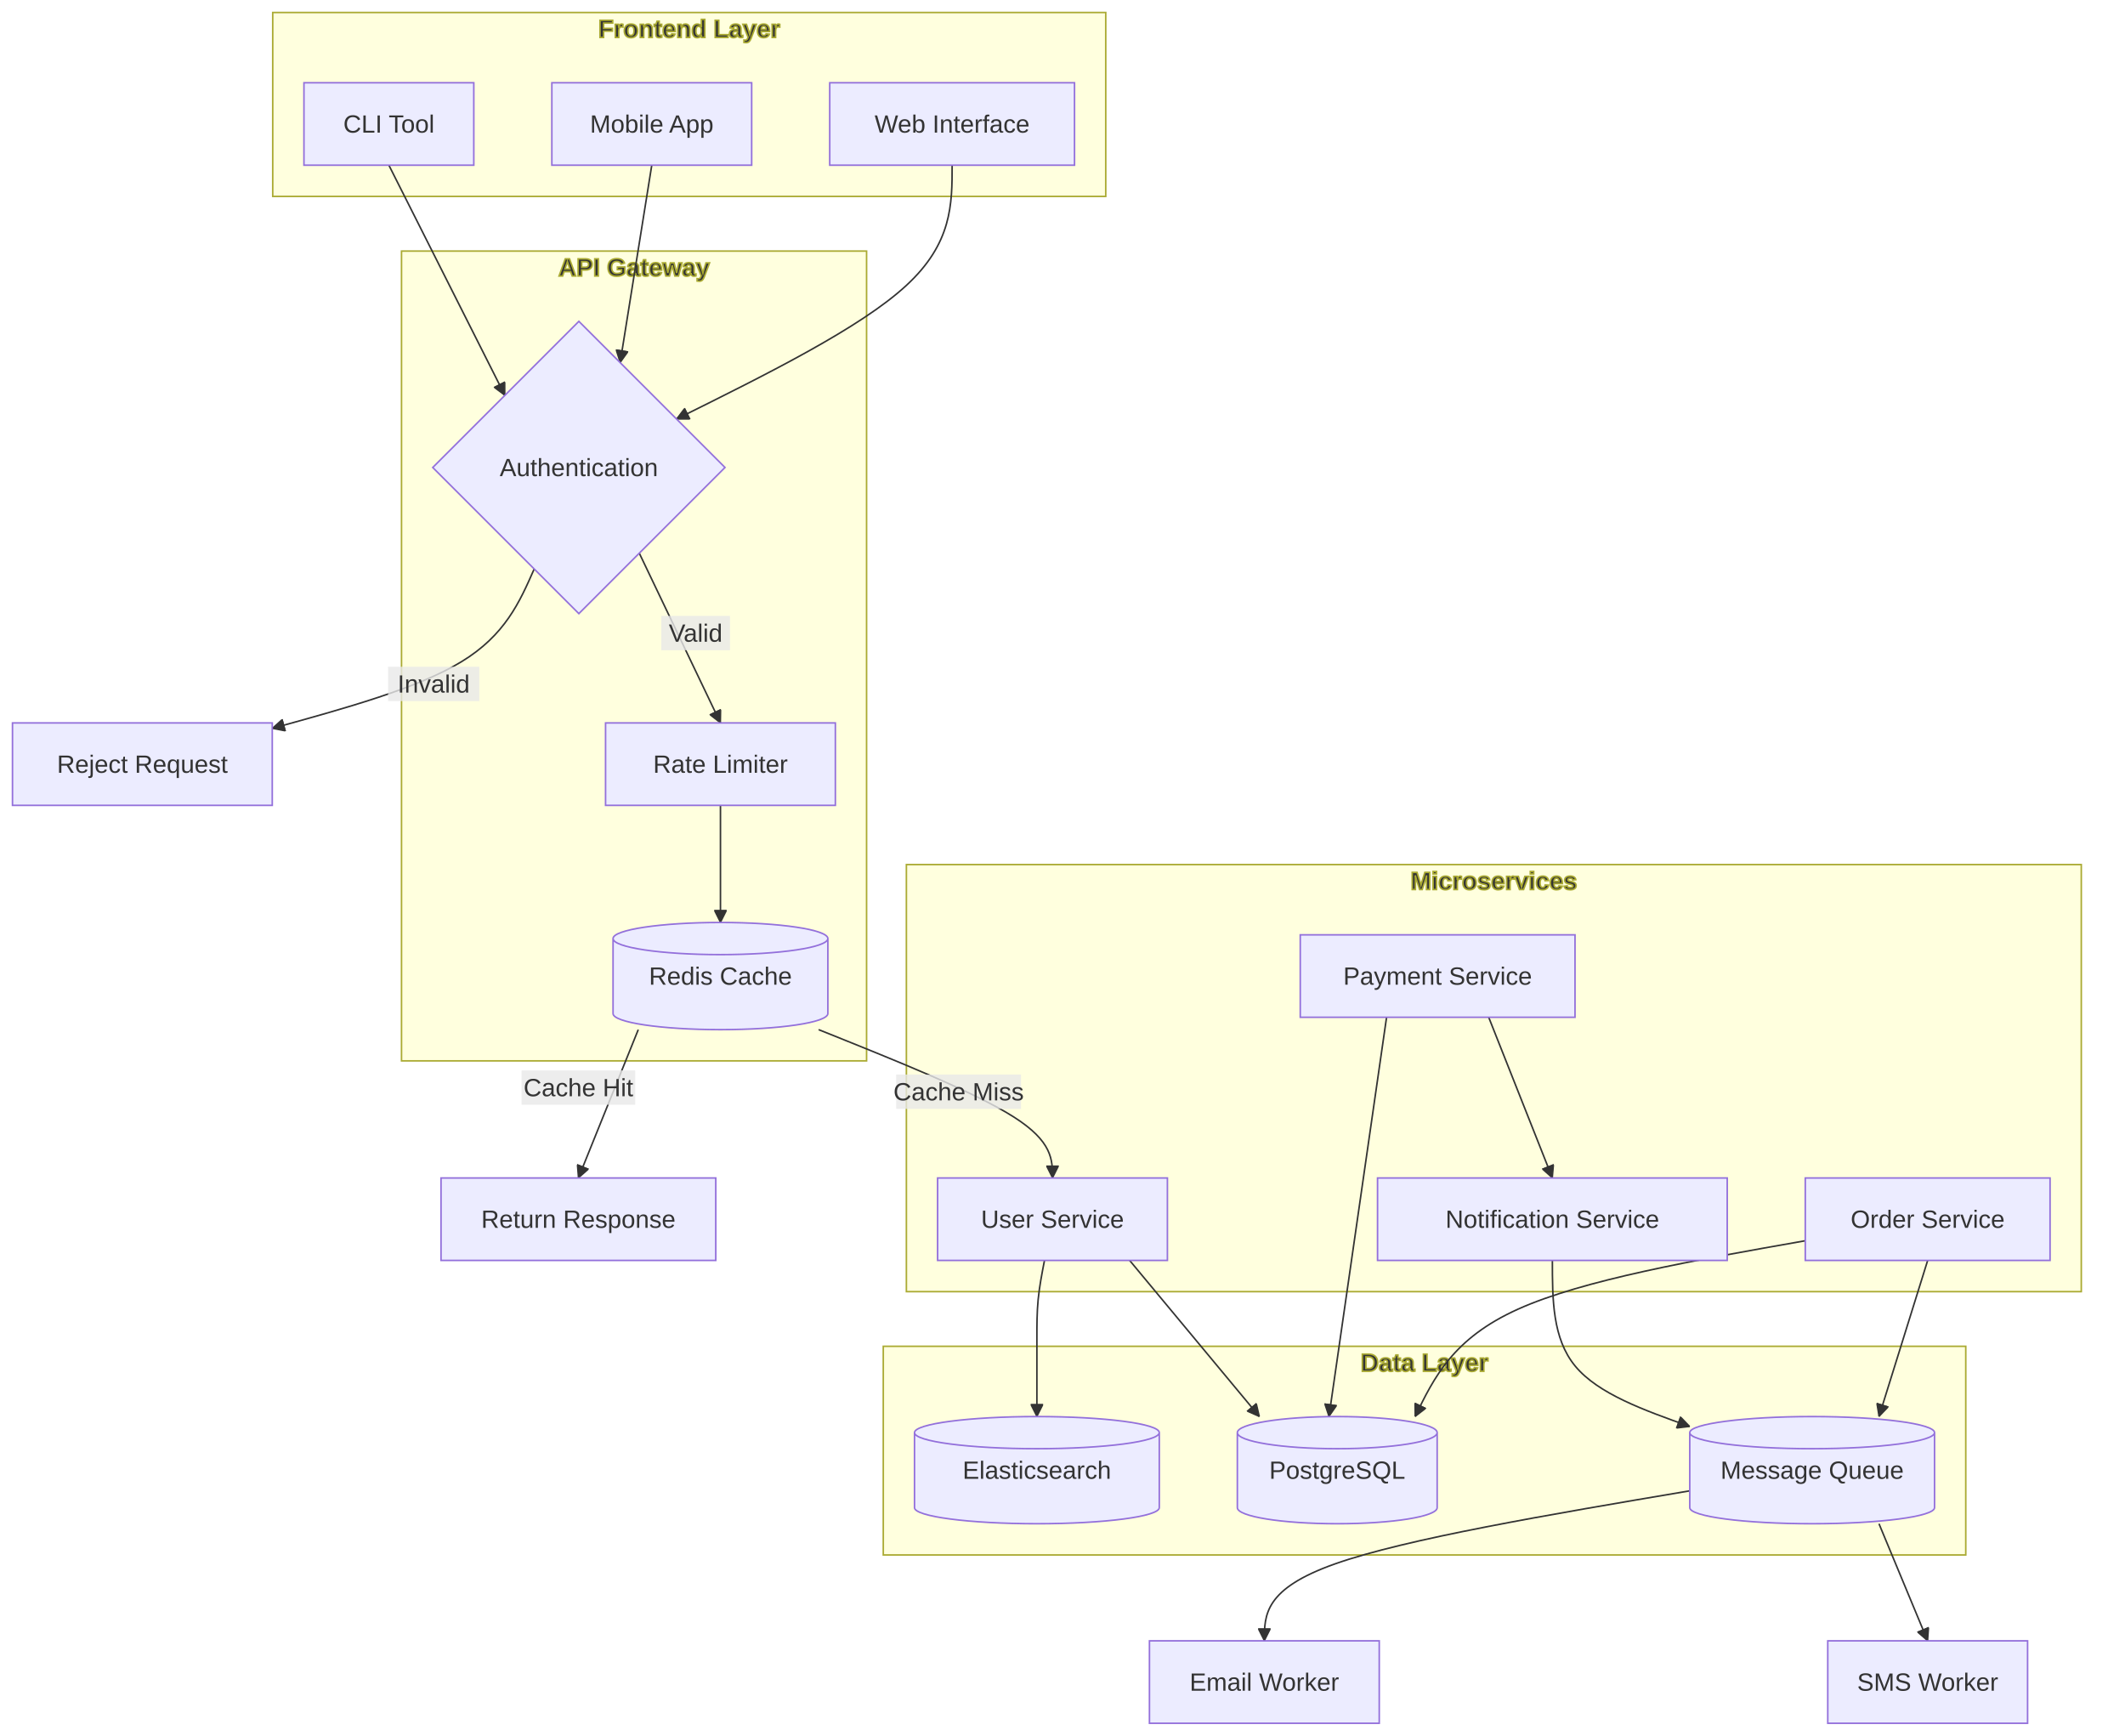
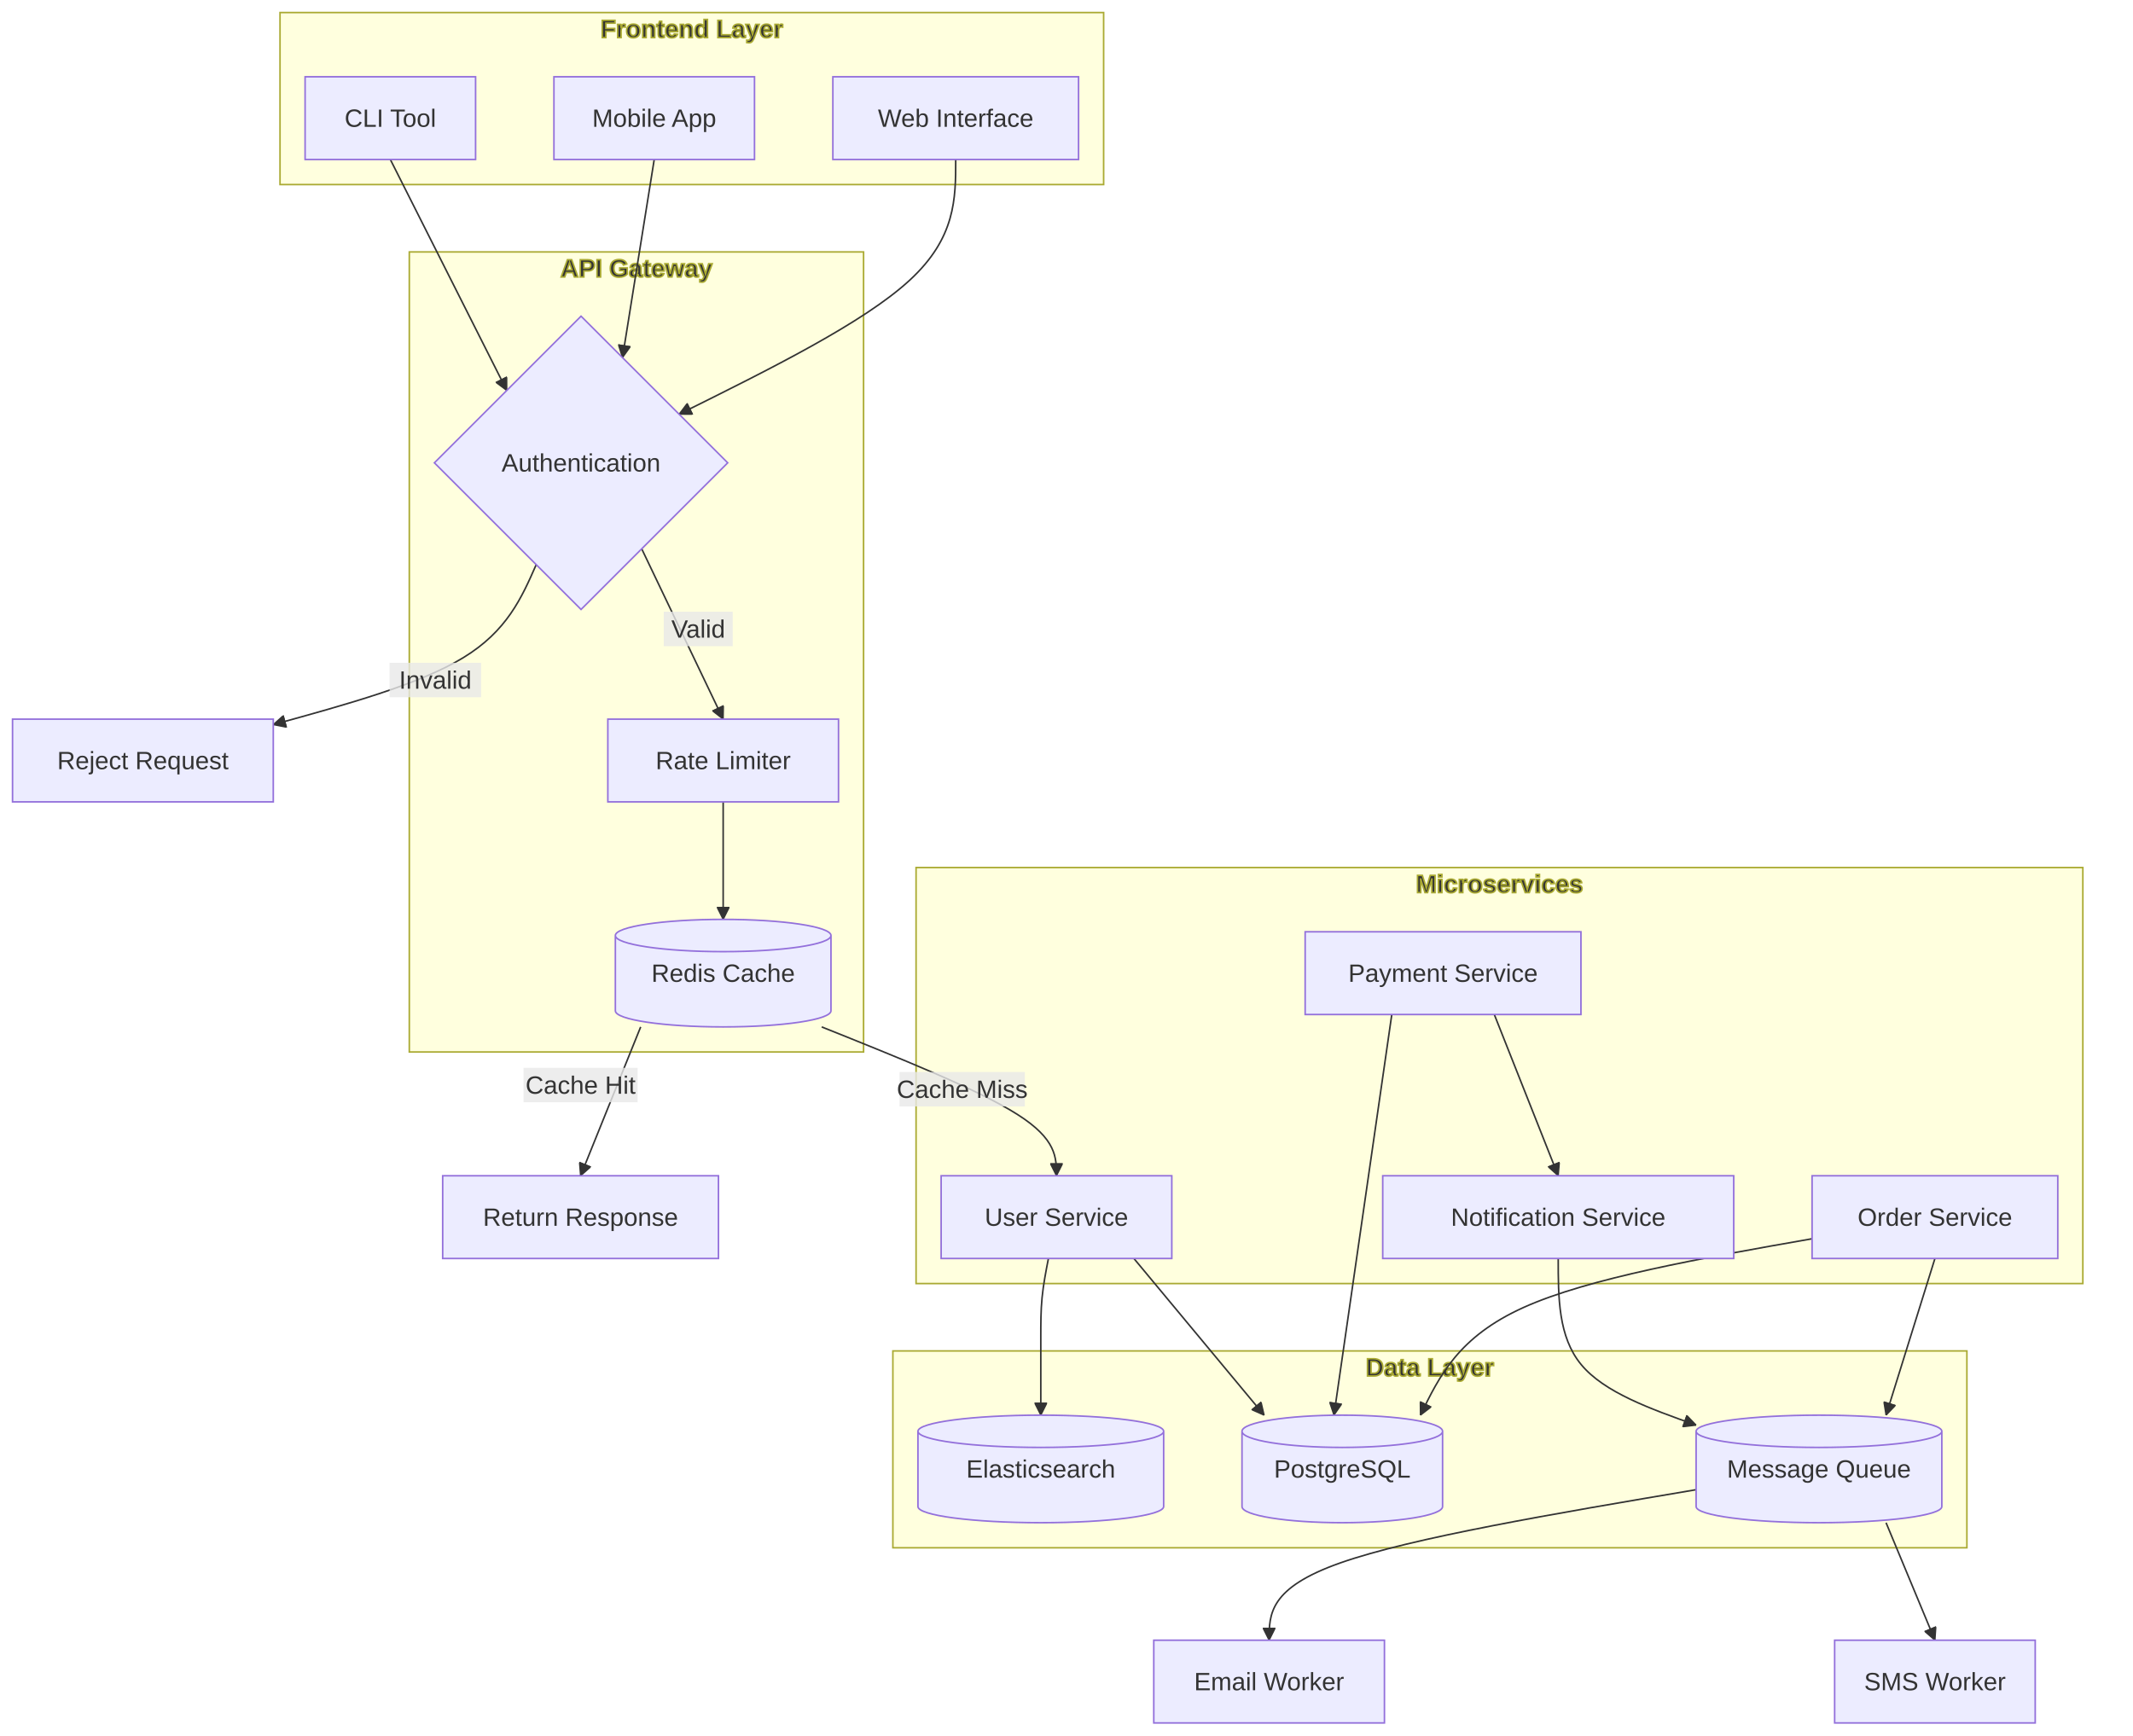
- <svg xmlns="http://www.w3.org/2000/svg" width="1361.2" height="1111.68" viewBox="-8 -28 1361.2 1111.68" class="mermaid">
+ <svg xmlns="http://www.w3.org/2000/svg" width="1361.2" height="1107.68" viewBox="-8 -24 1361.2 1107.68" class="mermaid">
  <style>

.mermaid {
  font-family: trebuchet ms, verdana, arial, sans-serif;
  font-size: 16px;
}

.node rect,
.node polygon,
.node circle,
.node ellipse,
.node path {
  fill: #ECECFF;
  stroke: #9370DB;
  stroke-width: 1px;
}

.node line {
  stroke: #9370DB;
  stroke-width: 1px;
}

.node .label {
  fill: #333333;
}

.node text {
  fill: #333333;
  font-family: trebuchet ms, verdana, arial, sans-serif;
  font-size: 16px;
}

.edge-path {
  fill: none;
  stroke: #333333;
  stroke-width: 1px;
}

.edge-label {
  fill: #333333;
  font-family: trebuchet ms, verdana, arial, sans-serif;
}

.edge-label-bg {
  fill: rgba(232, 232, 232, 0.8);
}

.subgraph {
  fill: #ffffde;
  stroke: #aaaa33;
  stroke-width: 1px;
}

.subgraph-title {
  fill: #333333;
  font-weight: bold;
}

.cluster rect {
  fill: #ffffde;
  stroke: #aaaa33;
  stroke-width: 1px;
  rx: 5px;
  ry: 5px;
}

.cluster-label {
  fill: #333333;
  font-family: trebuchet ms, verdana, arial, sans-serif;
  font-size: 16px;
  font-weight: bold;
}

marker path {
  fill: #333333;
  stroke: #333333;
}

  </style>
  <defs>
    <marker id="arrow_point" viewBox="0 0 10 10" refX="10" refY="5" markerWidth="8" markerHeight="8" orient="auto" markerUnits="userSpaceOnUse">
      <path d="M 0 0 L 10 5 L 0 10 z" />
    </marker>
    <marker id="arrow_point_start" viewBox="0 0 10 10" refX="4.5" refY="5" markerWidth="8" markerHeight="8" orient="auto" markerUnits="userSpaceOnUse">
      <path d="M 0 5 L 10 10 L 10 0 z" />
    </marker>
    <marker id="arrow_cross" viewBox="0 0 11 11" refX="12" refY="5.2" markerWidth="11" markerHeight="11" orient="auto" markerUnits="userSpaceOnUse">
+       <path d="M 1 1 L 10 10 M 10 1 L 1 10" fill="none" stroke-width="2" />
+     </marker>
+     <marker id="arrow_cross_start" viewBox="0 0 11 11" refX="-1" refY="5.2" markerWidth="11" markerHeight="11" orient="auto" markerUnits="userSpaceOnUse">
      <path d="M 1 1 L 10 10 M 10 1 L 1 10" stroke-width="2" fill="none" />
-     </marker>
-     <marker id="arrow_cross_start" viewBox="0 0 11 11" refX="-1" refY="5.2" markerWidth="11" markerHeight="11" orient="auto" markerUnits="userSpaceOnUse">
-       <path d="M 1 1 L 10 10 M 10 1 L 1 10" fill="none" stroke-width="2" />
    </marker>
    <marker id="arrow_circle" viewBox="0 0 10 10" refX="11" refY="5" markerWidth="11" markerHeight="11" orient="auto" markerUnits="userSpaceOnUse">
      <circle cx="5" cy="5" r="5" />
    </marker>
    <marker id="arrow_circle_start" viewBox="0 0 10 10" refX="-1" refY="5" markerWidth="11" markerHeight="11" orient="auto" markerUnits="userSpaceOnUse">
      <circle cx="5" cy="5" r="5" />
    </marker>
  </defs>
  <g class="root">
    <g class="clusters">
      <g class="subgraph" id="subgraph-Frontend">
-         <rect x="166.7" y="-20" width="533.6" height="117.8" class="cluster" />
-         <text x="433.5" y="-4" class="cluster-label" text-anchor="middle">Frontend Layer</text>
+         <rect x="170.7" y="-16" width="525.6" height="109.8" class="cluster" />
+         <text x="433.5" y="0" class="cluster-label" text-anchor="middle">Frontend Layer</text>
      </g>
      <g class="subgraph" id="subgraph-API">
-         <rect x="249.2" y="132.8" width="297.9" height="518.64" class="cluster" />
-         <text x="398.15" y="148.8" class="cluster-label" text-anchor="middle">API Gateway</text>
+         <rect x="253.2" y="136.8" width="289.9" height="510.64" class="cluster" />
+         <text x="398.15" y="152.8" class="cluster-label" text-anchor="middle">API Gateway</text>
      </g>
      <g class="subgraph" id="subgraph-Services">
-         <rect x="572.6" y="525.72" width="752.6" height="273.52" class="cluster" />
-         <text x="948.9" y="541.72" class="cluster-label" text-anchor="middle">Microservices</text>
+         <rect x="576.6" y="529.72" width="744.6" height="265.52" class="cluster" />
+         <text x="948.9" y="545.72" class="cluster-label" text-anchor="middle">Microservices</text>
      </g>
      <g class="subgraph" id="subgraph-Data">
-         <rect x="557.8" y="834.24" width="693.4" height="133.64" class="cluster" />
-         <text x="904.5" y="850.24" class="cluster-label" text-anchor="middle">Data Layer</text>
+         <rect x="561.8" y="838.24" width="685.4" height="125.64" class="cluster" />
+         <text x="904.5" y="854.24" class="cluster-label" text-anchor="middle">Data Layer</text>
      </g>
    </g>
    <g class="edgePaths">
      <g class="edge" id="edge-L-UI-Auth-0">
-         <path d="M 601.90 77.80 C 601.90 102.80, 601.90 127.80, 572.48 154.89 C 543.06 181.99, 484.21 211.18, 425.37 240.37" class="edge-path" stroke-width="1" marker-end="url(#arrow_point)" fill="none" />
+         <path d="M 601.90 77.80 C 601.90 102.80, 601.90 127.80, 572.48 154.89 C 543.06 181.99, 484.21 211.18, 425.37 240.37" class="edge-path" fill="none" stroke-width="1" marker-end="url(#arrow_point)" />
      </g>
      <g class="edge" id="edge-L-Mobile-Auth-0">
-         <path d="M 409.50 77.80 L 389.24 204.24" class="edge-path" fill="none" marker-end="url(#arrow_point)" stroke-width="1" />
+         <path d="M 409.50 77.80 L 389.24 204.24" class="edge-path" fill="none" stroke-width="1" marker-end="url(#arrow_point)" />
      </g>
      <g class="edge" id="edge-L-CLI-Auth-0">
-         <path d="M 241.10 77.80 L 315.40 225.20" class="edge-path" stroke-width="1" marker-end="url(#arrow_point)" fill="none" />
+         <path d="M 241.10 77.80 L 315.40 225.20" class="edge-path" fill="none" stroke-width="1" marker-end="url(#arrow_point)" />
      </g>
      <g class="edge" id="edge-L-Auth-Rate-0">
        <path d="M 401.51 326.29 L 453.50 435.00" class="edge-path" stroke-width="1" marker-end="url(#arrow_point)" fill="none" />
      </g>
      <g class="edge" id="edge-L-Auth-Reject-0">
        <path d="M 334.19 336.39 C 324.86 357.60, 315.53 378.80, 287.57 395.81 C 259.60 412.83, 213.00 425.66, 166.40 438.49" class="edge-path" fill="none" stroke-width="1" marker-end="url(#arrow_point)" />
      </g>
      <g class="edge" id="edge-L-Rate-Cache-0">
-         <path d="M 453.50 487.80 C 453.50 496.13, 453.50 504.47, 453.50 512.80 C 453.50 521.13, 453.50 529.47, 453.50 537.80 C 453.50 554.47, 453.50 562.80, 453.50 562.80" class="edge-path" stroke-width="1" marker-end="url(#arrow_point)" fill="none" />
+         <path d="M 453.50 487.80 C 453.50 496.13, 453.50 504.47, 453.50 512.80 C 453.50 521.13, 453.50 529.47, 453.50 537.80 C 453.50 554.47, 453.50 562.80, 453.50 562.80" class="edge-path" fill="none" stroke-width="1" marker-end="url(#arrow_point)" />
      </g>
      <g class="edge" id="edge-L-Cache-Response-0">
-         <path d="M 400.85 631.44 L 362.50 726.44" class="edge-path" fill="none" stroke-width="1" marker-end="url(#arrow_point)" />
+         <path d="M 400.85 631.44 L 362.50 726.44" class="edge-path" marker-end="url(#arrow_point)" stroke-width="1" fill="none" />
      </g>
      <g class="edge" id="edge-L-Cache-UserSvc-0">
-         <path d="M 516.39 631.44 C 566.33 651.44, 616.26 671.44, 641.23 687.27 C 666.20 703.11, 666.20 714.77, 666.20 726.44" class="edge-path" marker-end="url(#arrow_point)" fill="none" stroke-width="1" />
+         <path d="M 516.39 631.44 C 566.33 651.44, 616.26 671.44, 641.23 687.27 C 666.20 703.11, 666.20 714.77, 666.20 726.44" class="edge-path" stroke-width="1" fill="none" marker-end="url(#arrow_point)" />
      </g>
      <g class="edge" id="edge-L-UserSvc-DB-0">
-         <path d="M 715.61 779.24 L 798.73 879.24" class="edge-path" fill="none" marker-end="url(#arrow_point)" stroke-width="1" />
+         <path d="M 715.61 779.24 L 798.73 879.24" class="edge-path" stroke-width="1" fill="none" marker-end="url(#arrow_point)" />
      </g>
      <g class="edge" id="edge-L-UserSvc-Search-0">
        <path d="M 661.06 779.24 C 659.44 787.57, 657.82 795.91, 657.01 804.24 C 656.20 812.57, 656.20 820.91, 656.20 829.24 C 656.20 837.57, 656.20 845.91, 656.20 854.24 C 656.20 870.91, 656.20 879.24, 656.20 879.24" class="edge-path" fill="none" marker-end="url(#arrow_point)" stroke-width="1" />
      </g>
      <g class="edge" id="edge-L-OrderSvc-DB-0">
-         <path d="M 1148.40 766.64 C 1077.20 779.17, 1006.00 791.71, 964.35 810.47 C 922.69 829.24, 910.58 854.24, 898.47 879.24" class="edge-path" fill="none" stroke-width="1" marker-end="url(#arrow_point)" />
+         <path d="M 1148.40 766.64 C 1077.20 779.17, 1006.00 791.71, 964.35 810.47 C 922.69 829.24, 910.58 854.24, 898.47 879.24" class="edge-path" stroke-width="1" marker-end="url(#arrow_point)" fill="none" />
      </g>
      <g class="edge" id="edge-L-OrderSvc-Queue-0">
-         <path d="M 1226.80 779.24 L 1195.61 879.24" class="edge-path" fill="none" stroke-width="1" marker-end="url(#arrow_point)" />
+         <path d="M 1226.80 779.24 L 1195.61 879.24" class="edge-path" stroke-width="1" fill="none" marker-end="url(#arrow_point)" />
      </g>
      <g class="edge" id="edge-L-PaymentSvc-DB-0">
        <path d="M 880.19 623.52 L 843.28 879.24" class="edge-path" fill="none" stroke-width="1" marker-end="url(#arrow_point)" />
      </g>
      <g class="edge" id="edge-L-PaymentSvc-NotifySvc-0">
        <path d="M 945.61 623.52 L 986.40 726.44" class="edge-path" marker-end="url(#arrow_point)" stroke-width="1" fill="none" />
      </g>
      <g class="edge" id="edge-L-NotifySvc-Queue-0">
-         <path d="M 986.40 779.24 C 986.40 804.24, 986.40 829.24, 1001.07 846.97 C 1015.73 864.70, 1045.07 875.15, 1074.40 885.61" class="edge-path" fill="none" marker-end="url(#arrow_point)" stroke-width="1" />
+         <path d="M 986.40 779.24 C 986.40 804.24, 986.40 829.24, 1001.07 846.97 C 1015.73 864.70, 1045.07 875.15, 1074.40 885.61" class="edge-path" marker-end="url(#arrow_point)" fill="none" stroke-width="1" />
      </g>
      <g class="edge" id="edge-L-Queue-EmailWorker-0">
        <path d="M 1074.40 926.81 C 983.57 942.17, 892.73 957.52, 847.32 973.54 C 801.90 989.55, 801.90 1006.21, 801.90 1022.88" class="edge-path" stroke-width="1" marker-end="url(#arrow_point)" fill="none" />
      </g>
      <g class="edge" id="edge-L-Queue-SMSWorker-0">
-         <path d="M 1195.61 947.88 L 1226.80 1022.88" class="edge-path" fill="none" marker-end="url(#arrow_point)" stroke-width="1" />
+         <path d="M 1195.61 947.88 L 1226.80 1022.88" class="edge-path" fill="none" stroke-width="1" marker-end="url(#arrow_point)" />
      </g>
    </g>
    <g class="edgeLabels">
      <g class="edgeLabel" id="edge-label-L-Auth-Rate-0">
        <rect x="415.592" y="366.445" width="44" height="22" class="edge-label-bg" />
-         <text x="437.592" y="377.445" class="edge-label" text-anchor="middle" dominant-baseline="central">Valid</text>
+         <text x="437.592" y="377.445" class="edge-label" dominant-baseline="central" text-anchor="middle">Valid</text>
      </g>
      <g class="edgeLabel" id="edge-label-L-Auth-Reject-0">
        <rect x="240.6" y="399.022" width="58.4" height="22" class="edge-label-bg" />
        <text x="269.8" y="410.022" class="edge-label" text-anchor="middle" dominant-baseline="central">Invalid</text>
      </g>
      <g class="edgeLabel" id="edge-label-L-Cache-Response-0">
        <rect x="326.1" y="657.55" width="72.8" height="22" class="edge-label-bg" />
-         <text x="362.5" y="668.55" class="edge-label" text-anchor="middle" dominant-baseline="central">Cache Hit</text>
+         <text x="362.5" y="668.55" class="edge-label" dominant-baseline="central" text-anchor="middle">Cache Hit</text>
      </g>
      <g class="edgeLabel" id="edge-label-L-Cache-UserSvc-0">
        <rect x="566.055" y="660.199" width="80" height="22" class="edge-label-bg" />
-         <text x="606.055" y="671.199" class="edge-label" dominant-baseline="central" text-anchor="middle">Cache Miss</text>
+         <text x="606.055" y="671.199" class="edge-label" text-anchor="middle" dominant-baseline="central">Cache Miss</text>
      </g>
    </g>
    <g class="nodes">
      <g class="node" id="node-Auth">
        <polygon points="362.8,177.8 456.4,271.4 362.8,365 269.2,271.4" />
        <text x="362.8" y="271.4" class="label" dominant-baseline="central" text-anchor="middle">Authentication</text>
      </g>
      <g class="node" id="node-CLI">
        <rect x="186.7" y="25" width="108.8" height="52.8" />
        <text x="241.1" y="51.4" class="label" text-anchor="middle" dominant-baseline="central">CLI Tool</text>
      </g>
      <g class="node" id="node-Cache">
        <path d="M 384.7 573.096 a 68.8 10.296 0 0 0 137.6 0 a 68.8 10.296 0 0 0 -137.6 0 l 0 48.048 a 68.8 10.296 0 0 0 137.6 0 l 0 -48.048" />
        <text x="453.5" y="597.12" class="label" dominant-baseline="central" text-anchor="middle">Redis Cache</text>
      </g>
      <g class="node" id="node-DB">
        <path d="M 784.6 889.536 a 64 10.296 0 0 0 128 0 a 64 10.296 0 0 0 -128 0 l 0 48.048 a 64 10.296 0 0 0 128 0 l 0 -48.048" />
-         <text x="848.6" y="913.56" class="label" text-anchor="middle" dominant-baseline="central">PostgreSQL</text>
+         <text x="848.6" y="913.56" class="label" dominant-baseline="central" text-anchor="middle">PostgreSQL</text>
      </g>
      <g class="node" id="node-EmailWorker">
        <rect x="728.3" y="1022.88" width="147.2" height="52.8" />
-         <text x="801.9" y="1049.28" class="label" text-anchor="middle" dominant-baseline="central">Email Worker</text>
+         <text x="801.9" y="1049.28" class="label" dominant-baseline="central" text-anchor="middle">Email Worker</text>
      </g>
      <g class="node" id="node-Mobile">
        <rect x="345.5" y="25" width="128" height="52.8" />
        <text x="409.5" y="51.4" class="label" text-anchor="middle" dominant-baseline="central">Mobile App</text>
      </g>
      <g class="node" id="node-NotifySvc">
        <rect x="874.4" y="726.44" width="224" height="52.8" />
        <text x="986.4" y="752.84" class="label" text-anchor="middle" dominant-baseline="central">Notification Service</text>
      </g>
      <g class="node" id="node-OrderSvc">
        <rect x="1148.4" y="726.44" width="156.8" height="52.8" />
        <text x="1226.8" y="752.84" class="label" dominant-baseline="central" text-anchor="middle">Order Service</text>
      </g>
      <g class="node" id="node-PaymentSvc">
        <rect x="824.9" y="570.72" width="176" height="52.8" />
        <text x="912.9" y="597.12" class="label" text-anchor="middle" dominant-baseline="central">Payment Service</text>
      </g>
      <g class="node" id="node-Queue">
        <path d="M 1074.4 889.536 a 78.4 10.296 0 0 0 156.8 0 a 78.4 10.296 0 0 0 -156.8 0 l 0 48.048 a 78.4 10.296 0 0 0 156.8 0 l 0 -48.048" />
-         <text x="1152.8" y="913.56" class="label" text-anchor="middle" dominant-baseline="central">Message Queue</text>
+         <text x="1152.8" y="913.56" class="label" dominant-baseline="central" text-anchor="middle">Message Queue</text>
      </g>
      <g class="node" id="node-Rate">
        <rect x="379.9" y="435" width="147.2" height="52.8" />
-         <text x="453.5" y="461.4" class="label" text-anchor="middle" dominant-baseline="central">Rate Limiter</text>
+         <text x="453.5" y="461.4" class="label" dominant-baseline="central" text-anchor="middle">Rate Limiter</text>
      </g>
      <g class="node" id="node-Reject">
        <rect x="0" y="435" width="166.4" height="52.8" />
        <text x="83.2" y="461.4" class="label" text-anchor="middle" dominant-baseline="central">Reject Request</text>
      </g>
      <g class="node" id="node-Response">
        <rect x="274.5" y="726.44" width="176" height="52.8" />
-         <text x="362.5" y="752.84" class="label" text-anchor="middle" dominant-baseline="central">Return Response</text>
+         <text x="362.5" y="752.84" class="label" dominant-baseline="central" text-anchor="middle">Return Response</text>
      </g>
      <g class="node" id="node-SMSWorker">
        <rect x="1162.8" y="1022.88" width="128" height="52.8" />
-         <text x="1226.8" y="1049.28" class="label" dominant-baseline="central" text-anchor="middle">SMS Worker</text>
+         <text x="1226.8" y="1049.28" class="label" text-anchor="middle" dominant-baseline="central">SMS Worker</text>
      </g>
      <g class="node" id="node-Search">
        <path d="M 577.8 889.536 a 78.4 10.296 0 0 0 156.8 0 a 78.4 10.296 0 0 0 -156.8 0 l 0 48.048 a 78.4 10.296 0 0 0 156.8 0 l 0 -48.048" />
        <text x="656.2" y="913.56" class="label" text-anchor="middle" dominant-baseline="central">Elasticsearch</text>
      </g>
      <g class="node" id="node-UI">
        <rect x="523.5" y="25" width="156.8" height="52.8" />
        <text x="601.9" y="51.4" class="label" dominant-baseline="central" text-anchor="middle">Web Interface</text>
      </g>
      <g class="node" id="node-UserSvc">
        <rect x="592.6" y="726.44" width="147.2" height="52.8" />
-         <text x="666.2" y="752.84" class="label" text-anchor="middle" dominant-baseline="central">User Service</text>
+         <text x="666.2" y="752.84" class="label" dominant-baseline="central" text-anchor="middle">User Service</text>
      </g>
    </g>
  </g>
</svg>
